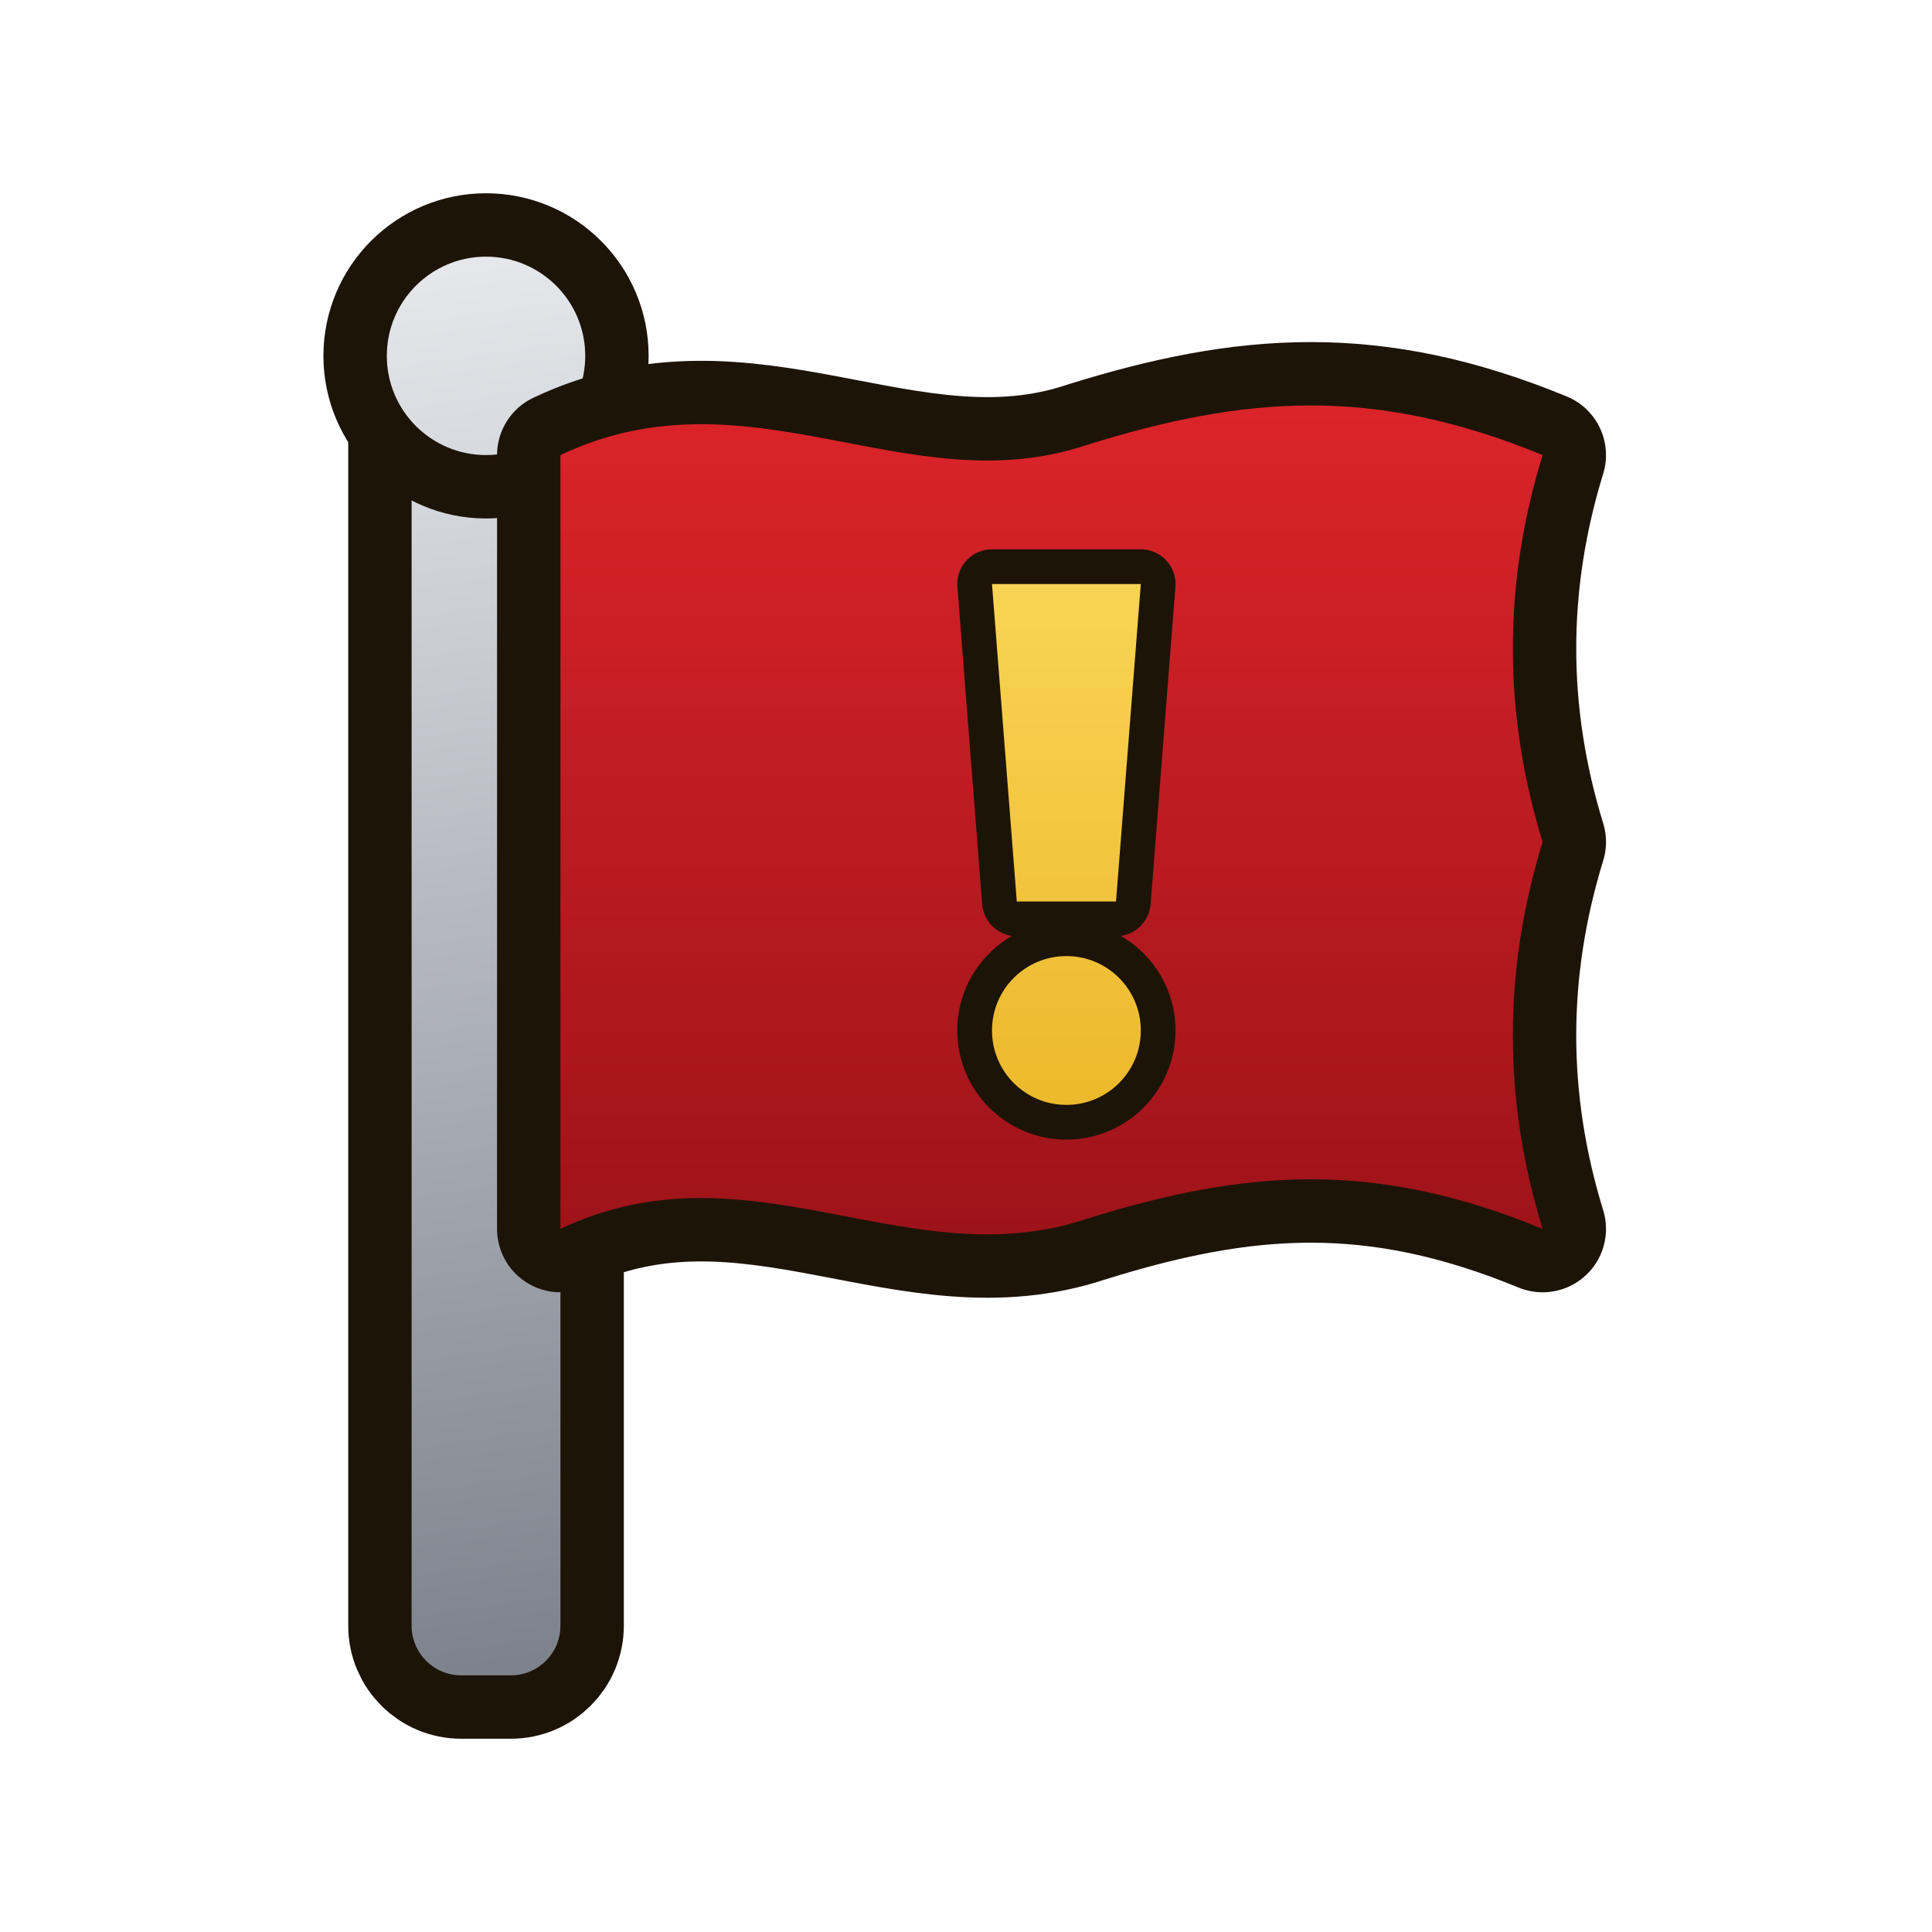
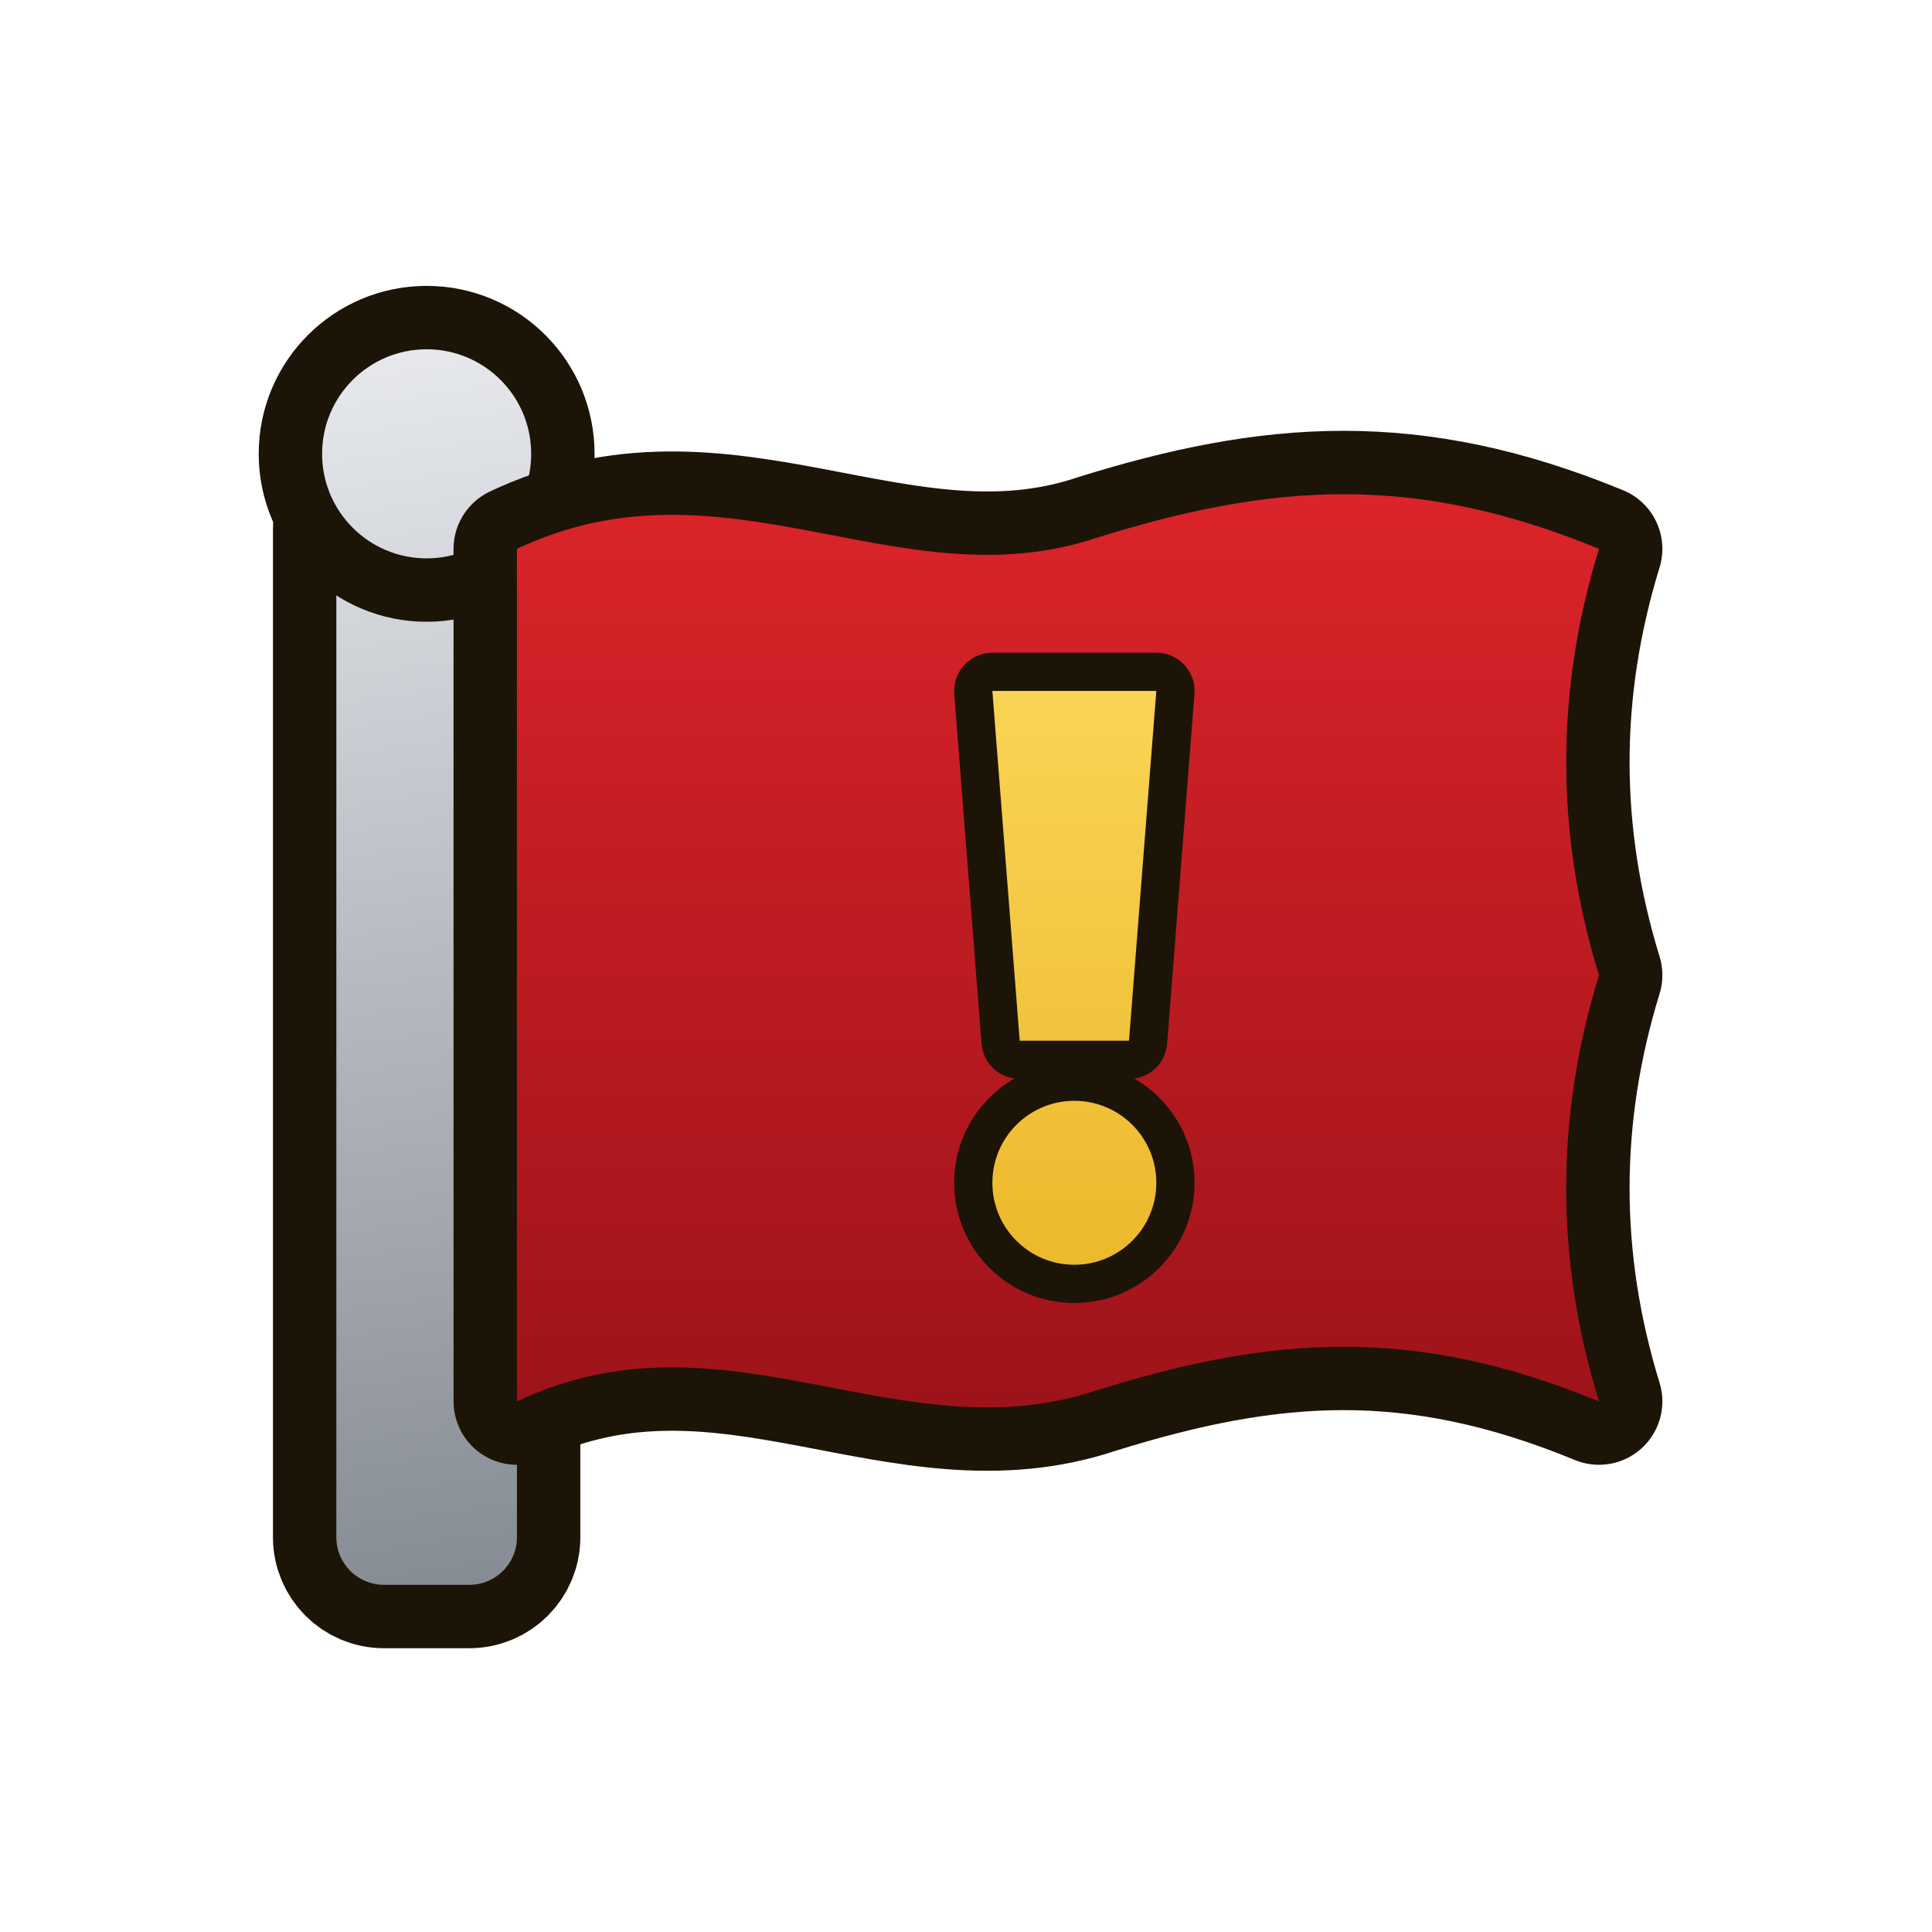
- <svg xmlns="http://www.w3.org/2000/svg" viewBox="-1.549 -1.987 19.474 19.474">
+ <svg xmlns="http://www.w3.org/2000/svg" viewBox="-1.139 -3.175 20.328 20.328">
  <defs>
    <linearGradient id="pole" gradientUnits="userSpaceOnUse" x1="0" y1="1" x2="2" y2="15">
      <stop offset="0" stop-color="#e6e8ec" />
      <stop offset="1" stop-color="#7d838c" />
    </linearGradient>
    <linearGradient id="flag" gradientUnits="userSpaceOnUse" x1="0" y1="1" x2="0" y2="15">
      <stop offset="0" stop-color="#e3262c" />
      <stop offset="1" stop-color="#7c0a10" />
    </linearGradient>
    <linearGradient id="gold" gradientUnits="userSpaceOnUse" x1="0" y1="1" x2="0" y2="15">
      <stop offset="0" stop-color="#ffe36a" />
      <stop offset="1" stop-color="#e09a00" />
    </linearGradient>
  </defs>
-   <rect x="2.6" y="1.9" width="1.5" height="13" rx=".5" fill="url(#pole)" stroke="#1d1408" stroke-width="1.278" stroke-linejoin="round" paint-order="stroke" />
-   <circle cx="3.35" cy="1.6" r="1" fill="url(#pole)" stroke="#1d1408" stroke-width="1.278" stroke-linejoin="round" paint-order="stroke" />
-   <path d="M4.1 2.6c1.9-.9 3.5.5 5.3-.1 1.6-.5 2.9-.6 4.6.1-.4 1.3-.4 2.6 0 3.9-.4 1.3-.4 2.6 0 3.9-1.7-.7-3-.6-4.6-.1-1.8.6-3.4-.8-5.3.1z" fill="url(#flag)" stroke="#1d1408" stroke-width="1.278" stroke-linejoin="round" paint-order="stroke" />
-   <path d="M8.45 3.9h1.5l-.25 3.2h-1z" fill="url(#gold)" stroke="#1d1408" stroke-width=".7" stroke-linejoin="round" paint-order="stroke" />
-   <circle cx="9.2" cy="8.4" r=".75" fill="url(#gold)" stroke="#1d1408" stroke-width=".7" paint-order="stroke" />
+   <rect x="2.4" y="1.9" width="1.9" height="11.6" rx=".5" fill="url(#pole)" stroke="#1d1408" stroke-width="1.334" stroke-linejoin="round" paint-order="stroke" />
+   <circle cx="3.35" cy="1.6" r="1.1" fill="url(#pole)" stroke="#1d1408" stroke-width="1.334" stroke-linejoin="round" paint-order="stroke" />
+   <g transform="translate(4.3 2.6) scale(1.15) translate(-4.1 -2.6)">
+     <path d="M4.1 2.6c1.9-.9 3.5.5 5.3-.1 1.6-.5 2.9-.6 4.6.1-.4 1.3-.4 2.6 0 3.9-.4 1.3-.4 2.6 0 3.9-1.7-.7-3-.6-4.6-.1-1.8.6-3.4-.8-5.3.1z" fill="url(#flag)" stroke="#1d1408" stroke-width="1.16" stroke-linejoin="round" paint-order="stroke" />
+     <path d="M8.45 3.9h1.5l-.25 3.2h-1z" fill="url(#gold)" stroke="#1d1408" stroke-width=".7" stroke-linejoin="round" paint-order="stroke" />
+     <circle cx="9.2" cy="8.4" r=".75" fill="url(#gold)" stroke="#1d1408" stroke-width=".7" paint-order="stroke" />
+   </g>
</svg>
